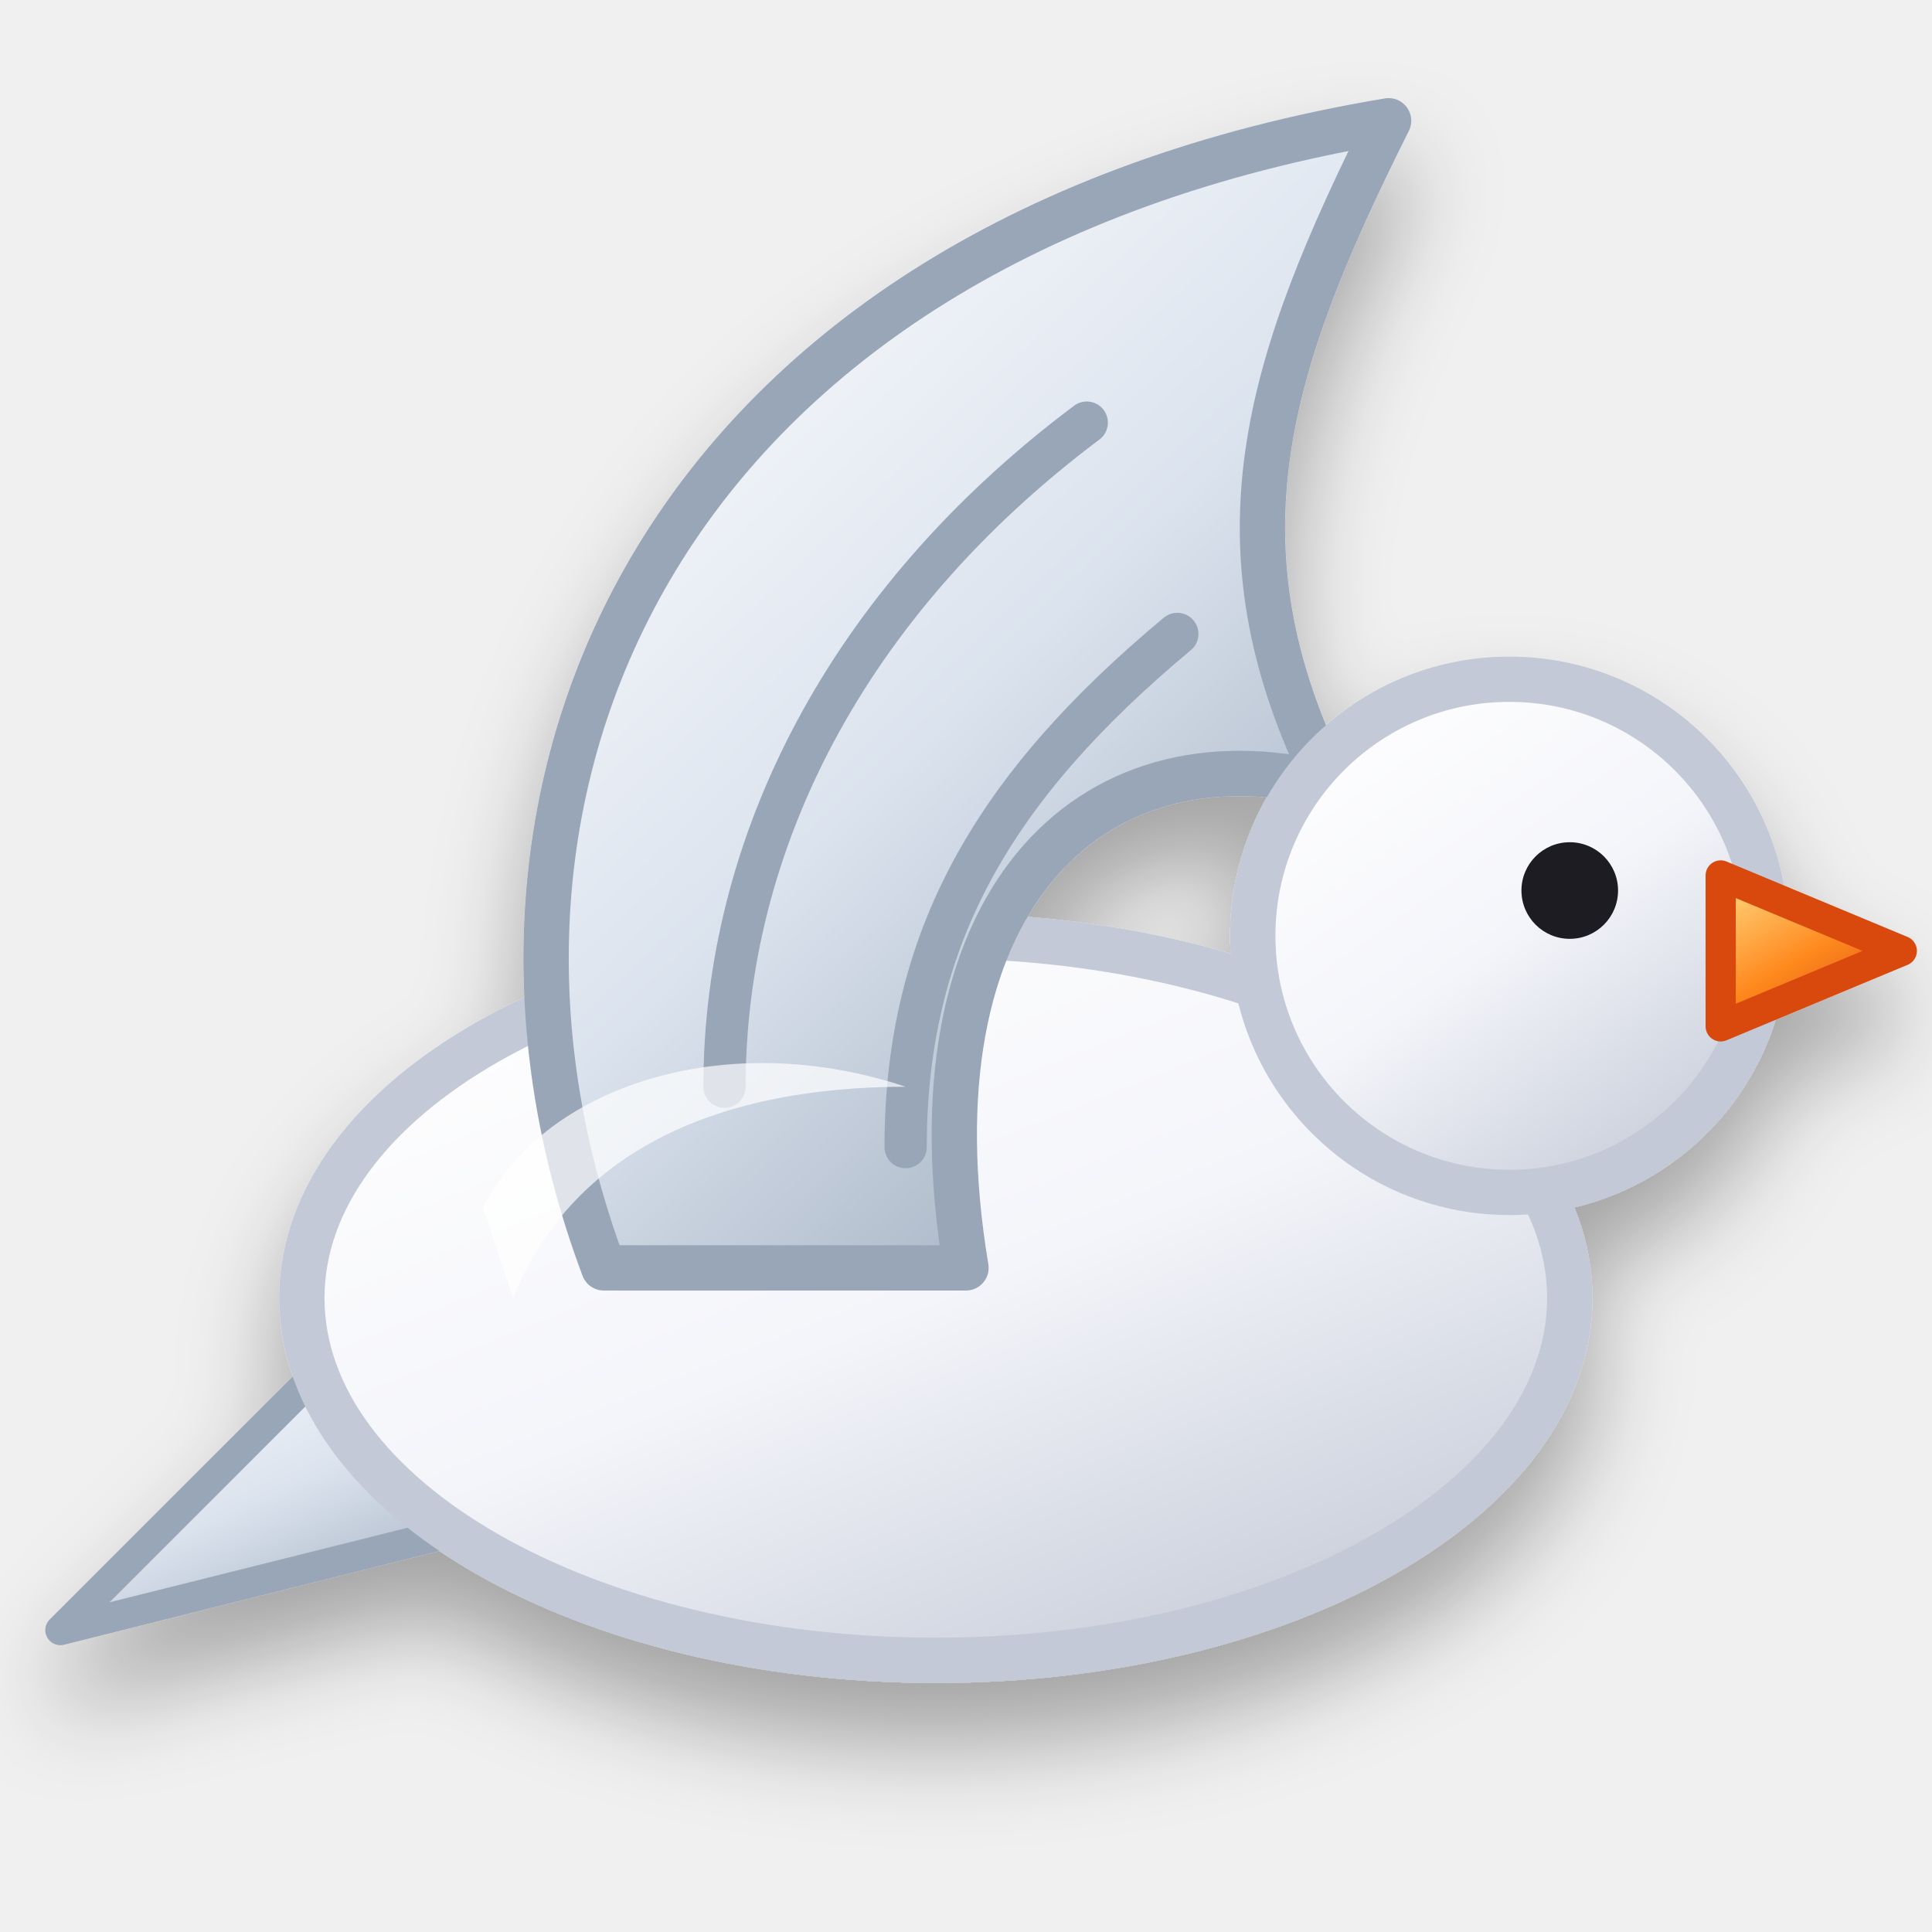
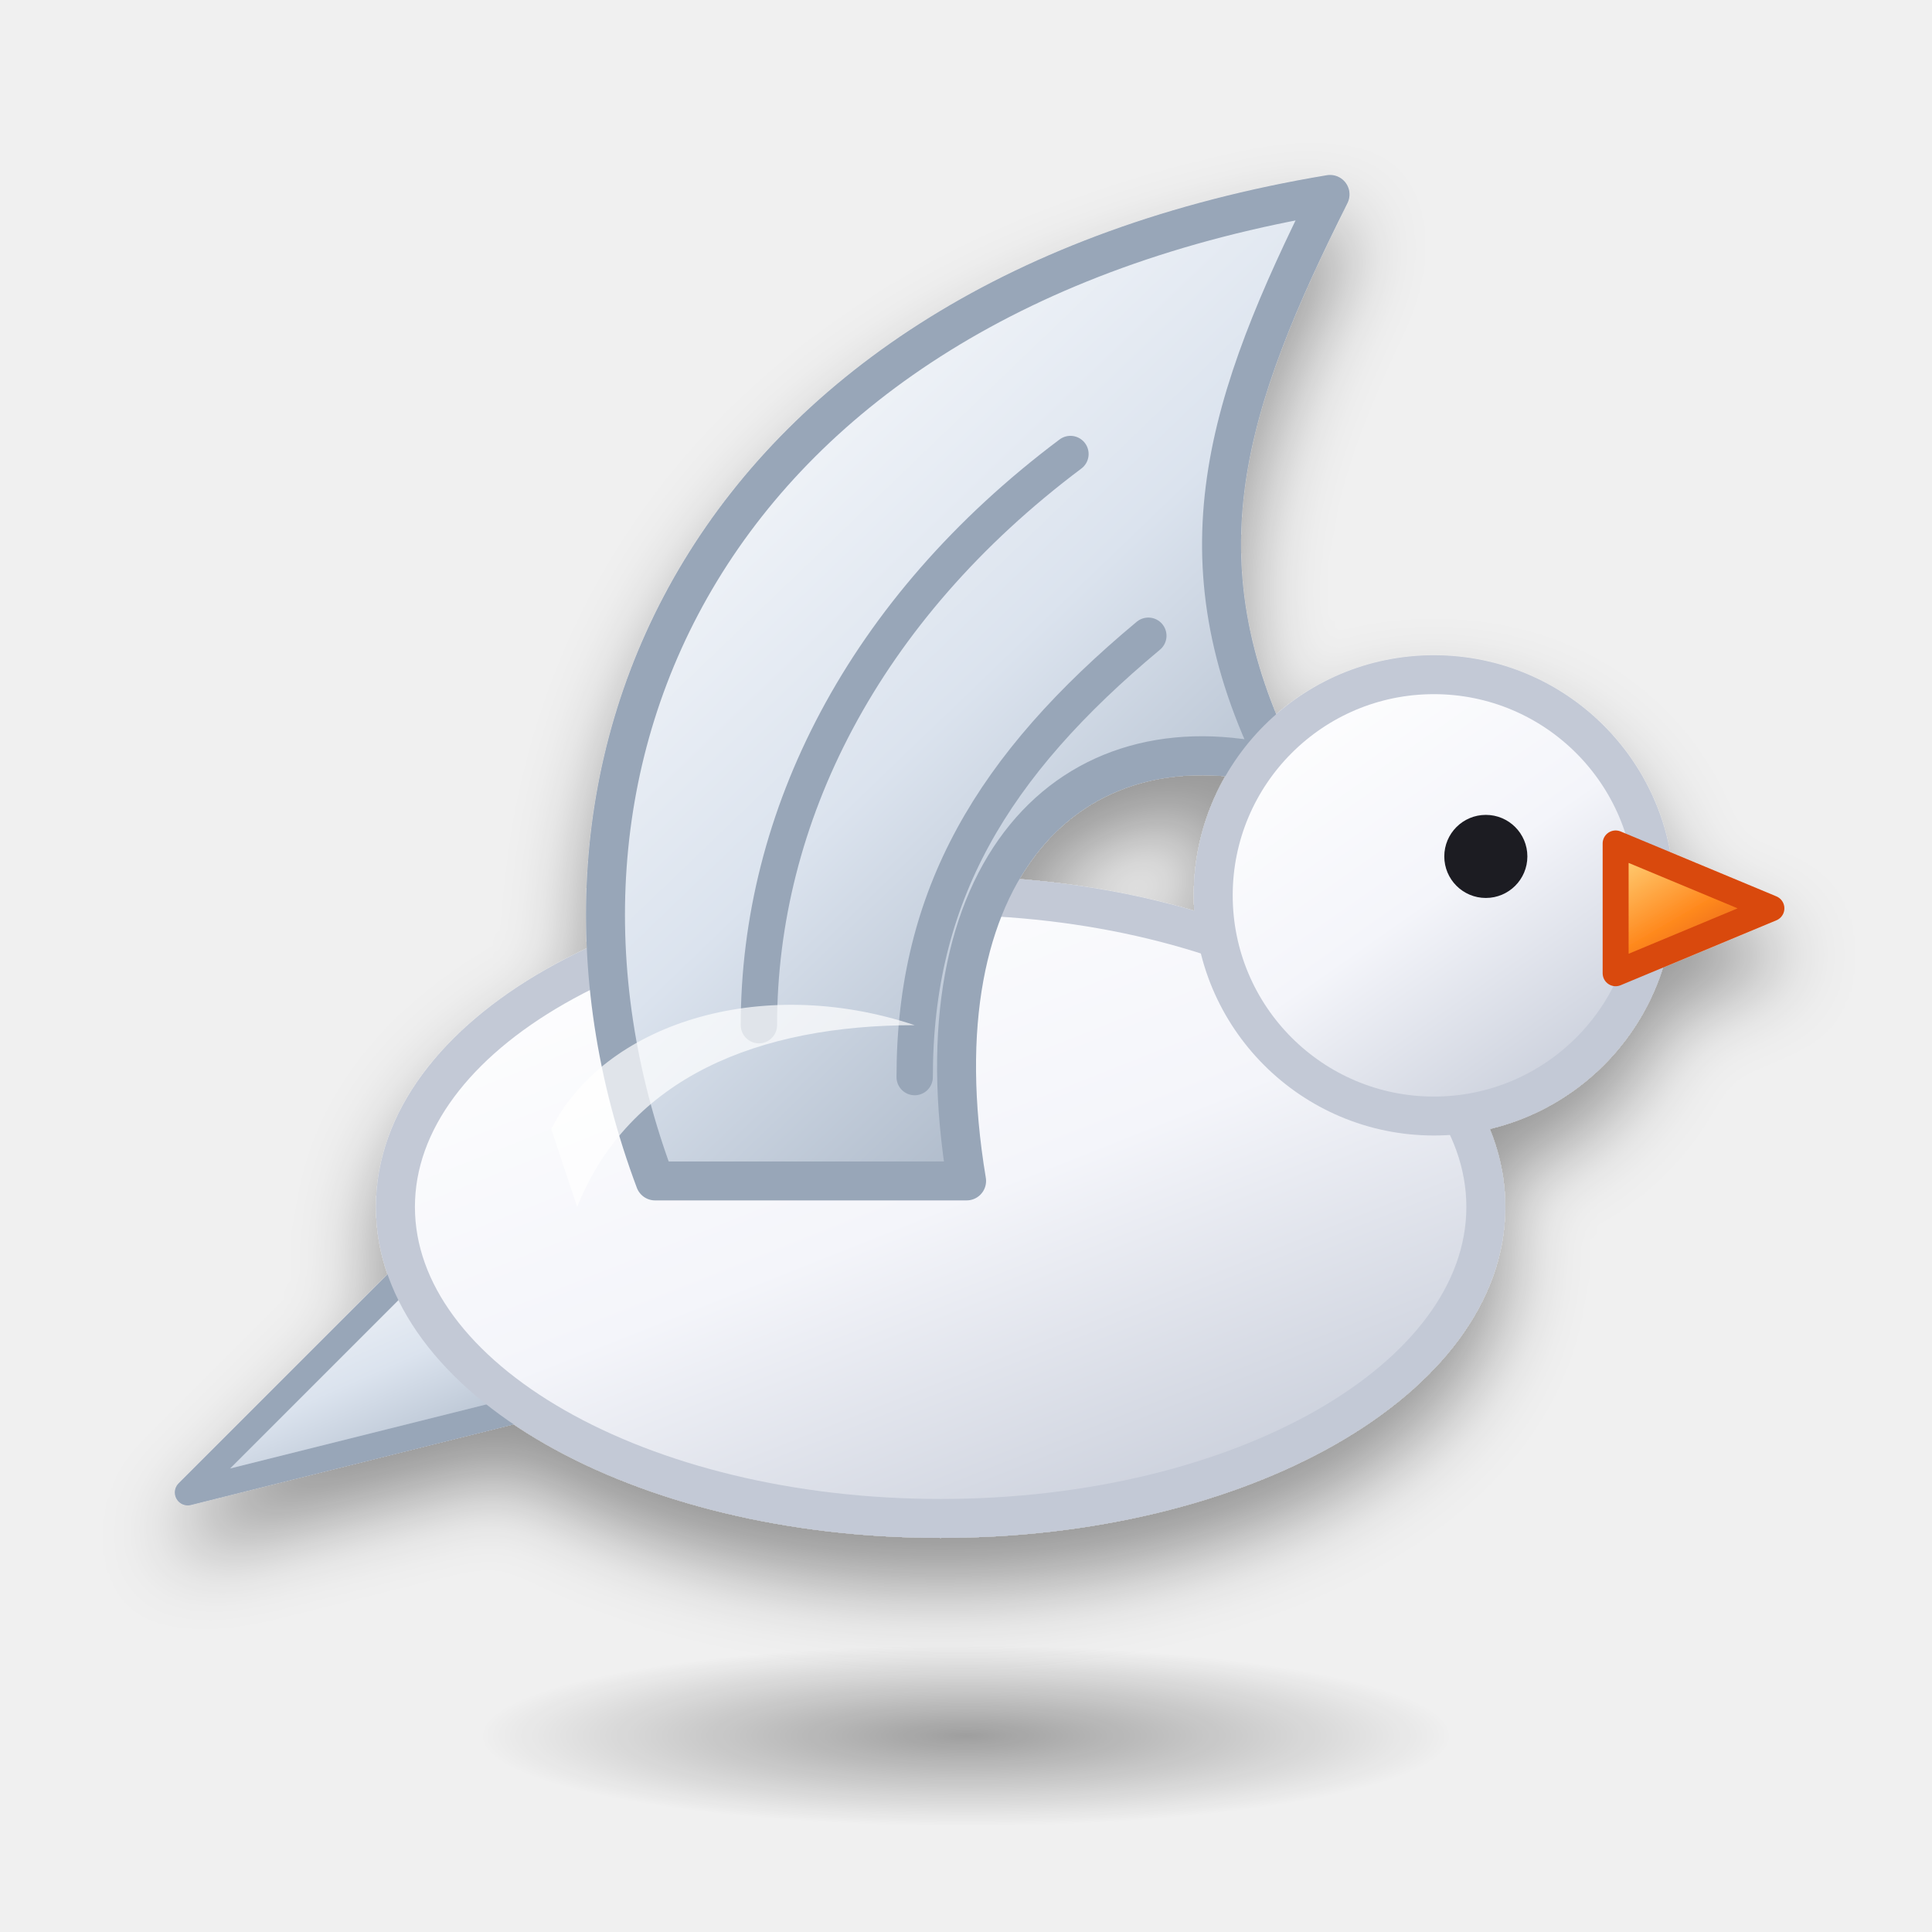
<svg xmlns="http://www.w3.org/2000/svg" viewBox="0 0 64 64" width="64" height="64">
  <defs>
    <linearGradient id="dove-silver" x1=".15" y1="0" x2=".85" y2="1">
      <stop offset="0" stop-color="#ffffff" />
      <stop offset="0.5" stop-color="#dbe3ee" />
      <stop offset="1" stop-color="#98a6b8" />
    </linearGradient>
    <linearGradient id="dove-white" x1=".15" y1="0" x2=".85" y2="1">
      <stop offset="0" stop-color="#ffffff" />
      <stop offset="0.5" stop-color="#f4f5fa" />
      <stop offset="1" stop-color="#c3c9d6" />
    </linearGradient>
    <linearGradient id="dove-orange" x1=".15" y1="0" x2=".85" y2="1">
      <stop offset="0" stop-color="#ffd27a" />
      <stop offset="0.5" stop-color="#ff8a1f" />
      <stop offset="1" stop-color="#d9480f" />
    </linearGradient>
-     <filter id="dove-s" x="-20%" y="-20%" width="140%" height="150%">
-       <feDropShadow dx="0" dy="2" stdDeviation="1.6" flood-color="#000" flood-opacity=".32" />
+     <filter id="dove-3d" x="-25%" y="-25%" width="150%" height="160%" color-interpolation-filters="sRGB">
+       <feGaussianBlur in="SourceAlpha" stdDeviation="1.7" result="bl" />
+       <feSpecularLighting in="bl" surfaceScale="5" specularConstant=".9" specularExponent="26" lighting-color="#ffffff" result="sp">
+         <feDistantLight azimuth="225" elevation="52" />
+       </feSpecularLighting>
+       <feComposite in="sp" in2="SourceAlpha" operator="in" result="spIn" />
+       <feComposite in="SourceGraphic" in2="spIn" operator="arithmetic" k1="0" k2="1" k3=".85" k4="0" result="lit" />
+       <feOffset in="SourceAlpha" dx="-.9" dy="-1.5" result="of" />
+       <feComposite in="SourceAlpha" in2="of" operator="out" result="rim" />
+       <feFlood flood-color="#1a0a00" flood-opacity=".34" result="fl" />
+       <feComposite in="fl" in2="rim" operator="in" result="shade" />
+       <feMerge result="body">
+         <feMergeNode in="lit" />
+         <feMergeNode in="shade" />
+       </feMerge>
+       <feDropShadow in="body" dx="0" dy="1.8" stdDeviation="1.5" flood-color="#000" flood-opacity=".38" />
    </filter>
+     <radialGradient id="dove-cs">
+       <stop offset="0" stop-color="#000" stop-opacity=".34" />
+       <stop offset="1" stop-color="#000" stop-opacity="0" />
+     </radialGradient>
  </defs>
-   <g filter="url(#dove-s)">
+   <ellipse cx="32" cy="57.5" rx="16" ry="3" fill="url(#dove-cs)" />
+   <g transform="translate(4.5 3) scale(.86)" filter="url(#dove-3d)">
    <path d="M12 44 L2 54 L18 50Z" fill="url(#dove-silver)" stroke="#98a6b8" stroke-width="1" stroke-linejoin="round" stroke-linecap="round" />
    <ellipse cx="31" cy="43" rx="21" ry="12" fill="url(#dove-white)" stroke="#c3c9d6" stroke-width="1.5" />
    <path d="M20 42 C14 26 22 8 46 4 C42 12 40 18 44 26 C36 24 30 30 32 42Z" fill="url(#dove-silver)" stroke="#98a6b8" stroke-width="1.5" stroke-linejoin="round" stroke-linecap="round" />
    <path d="M24 36 C24 28 28 20 36 14 M30 38 C30 31 33 26 39 21" fill="none" stroke="#98a6b8" stroke-width="1.4" stroke-linecap="round" stroke-linejoin="round" />
    <circle cx="50" cy="31" r="8.5" fill="url(#dove-white)" stroke="#c3c9d6" stroke-width="1.5" />
    <path d="M57 29 L63 31.5 L57 34Z" fill="url(#dove-orange)" stroke="#d9480f" stroke-width="1" stroke-linejoin="round" stroke-linecap="round" />
    <circle cx="52" cy="29.5" r="1.6" fill="#1a1a22" />
    <path d="M16 40 C18 36 24 34 30 36 C24 36 19 38 17 43Z" fill="#fff" opacity="0.7" />
  </g>
</svg>
